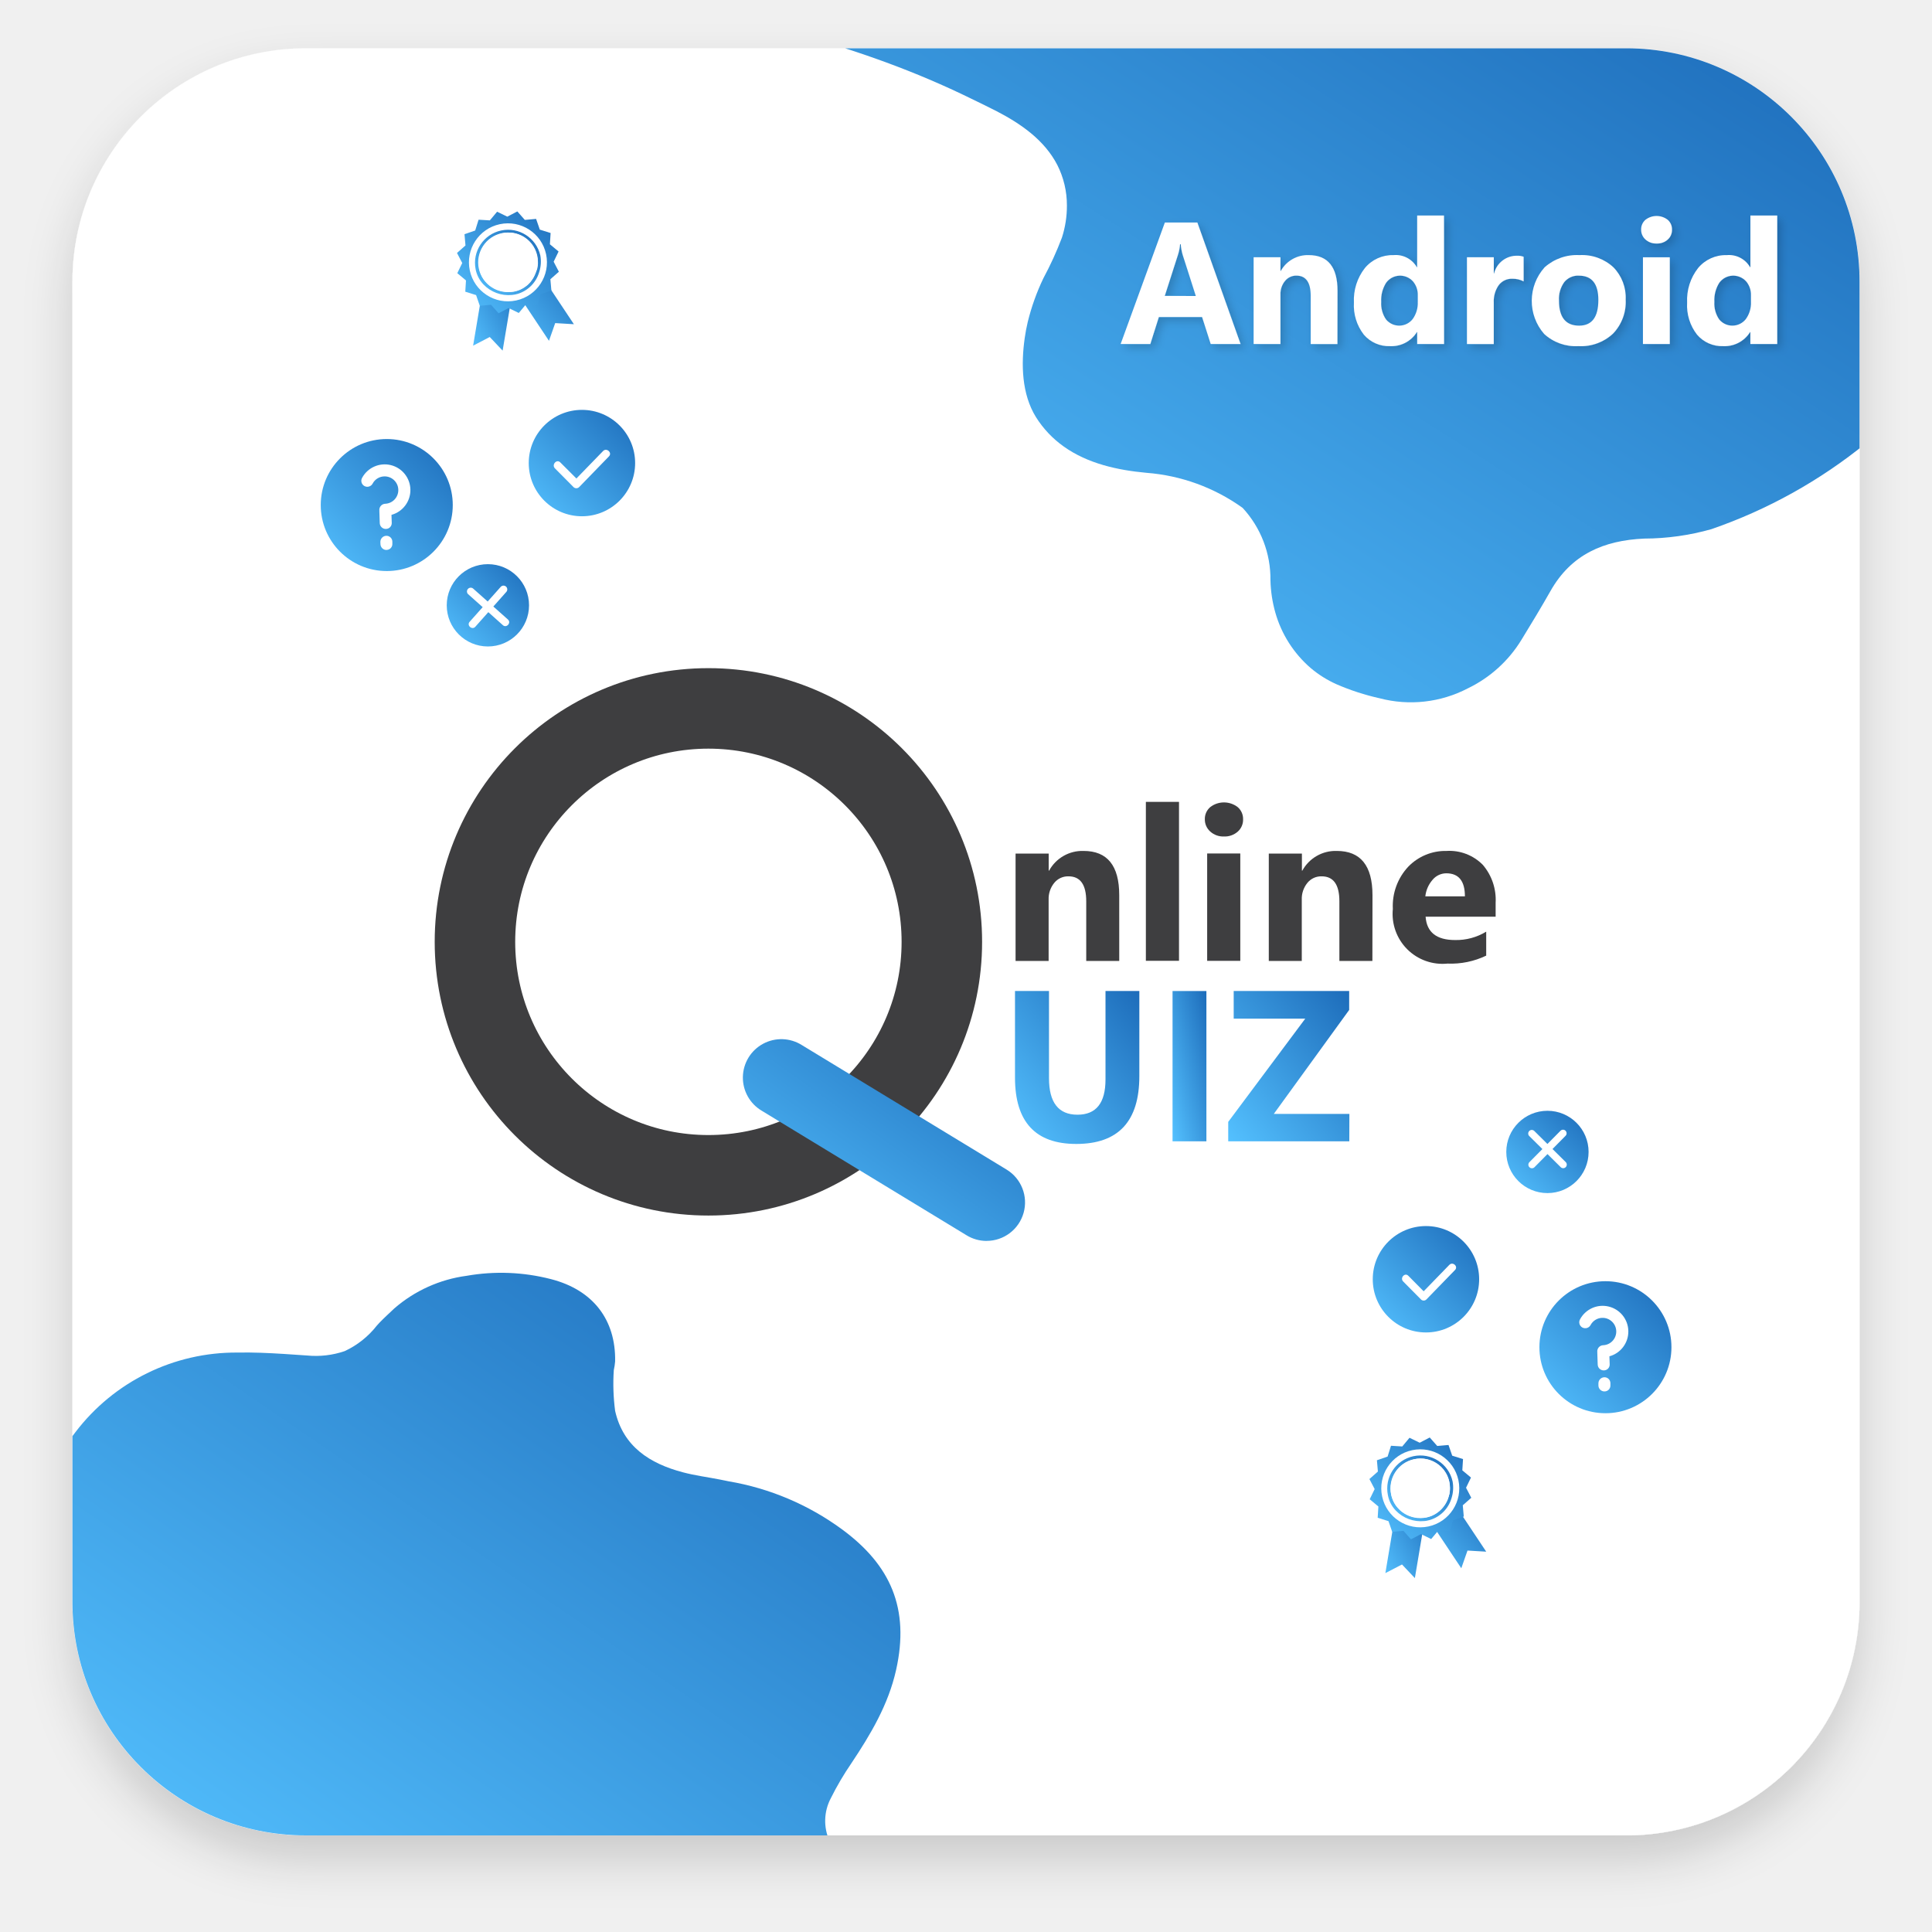
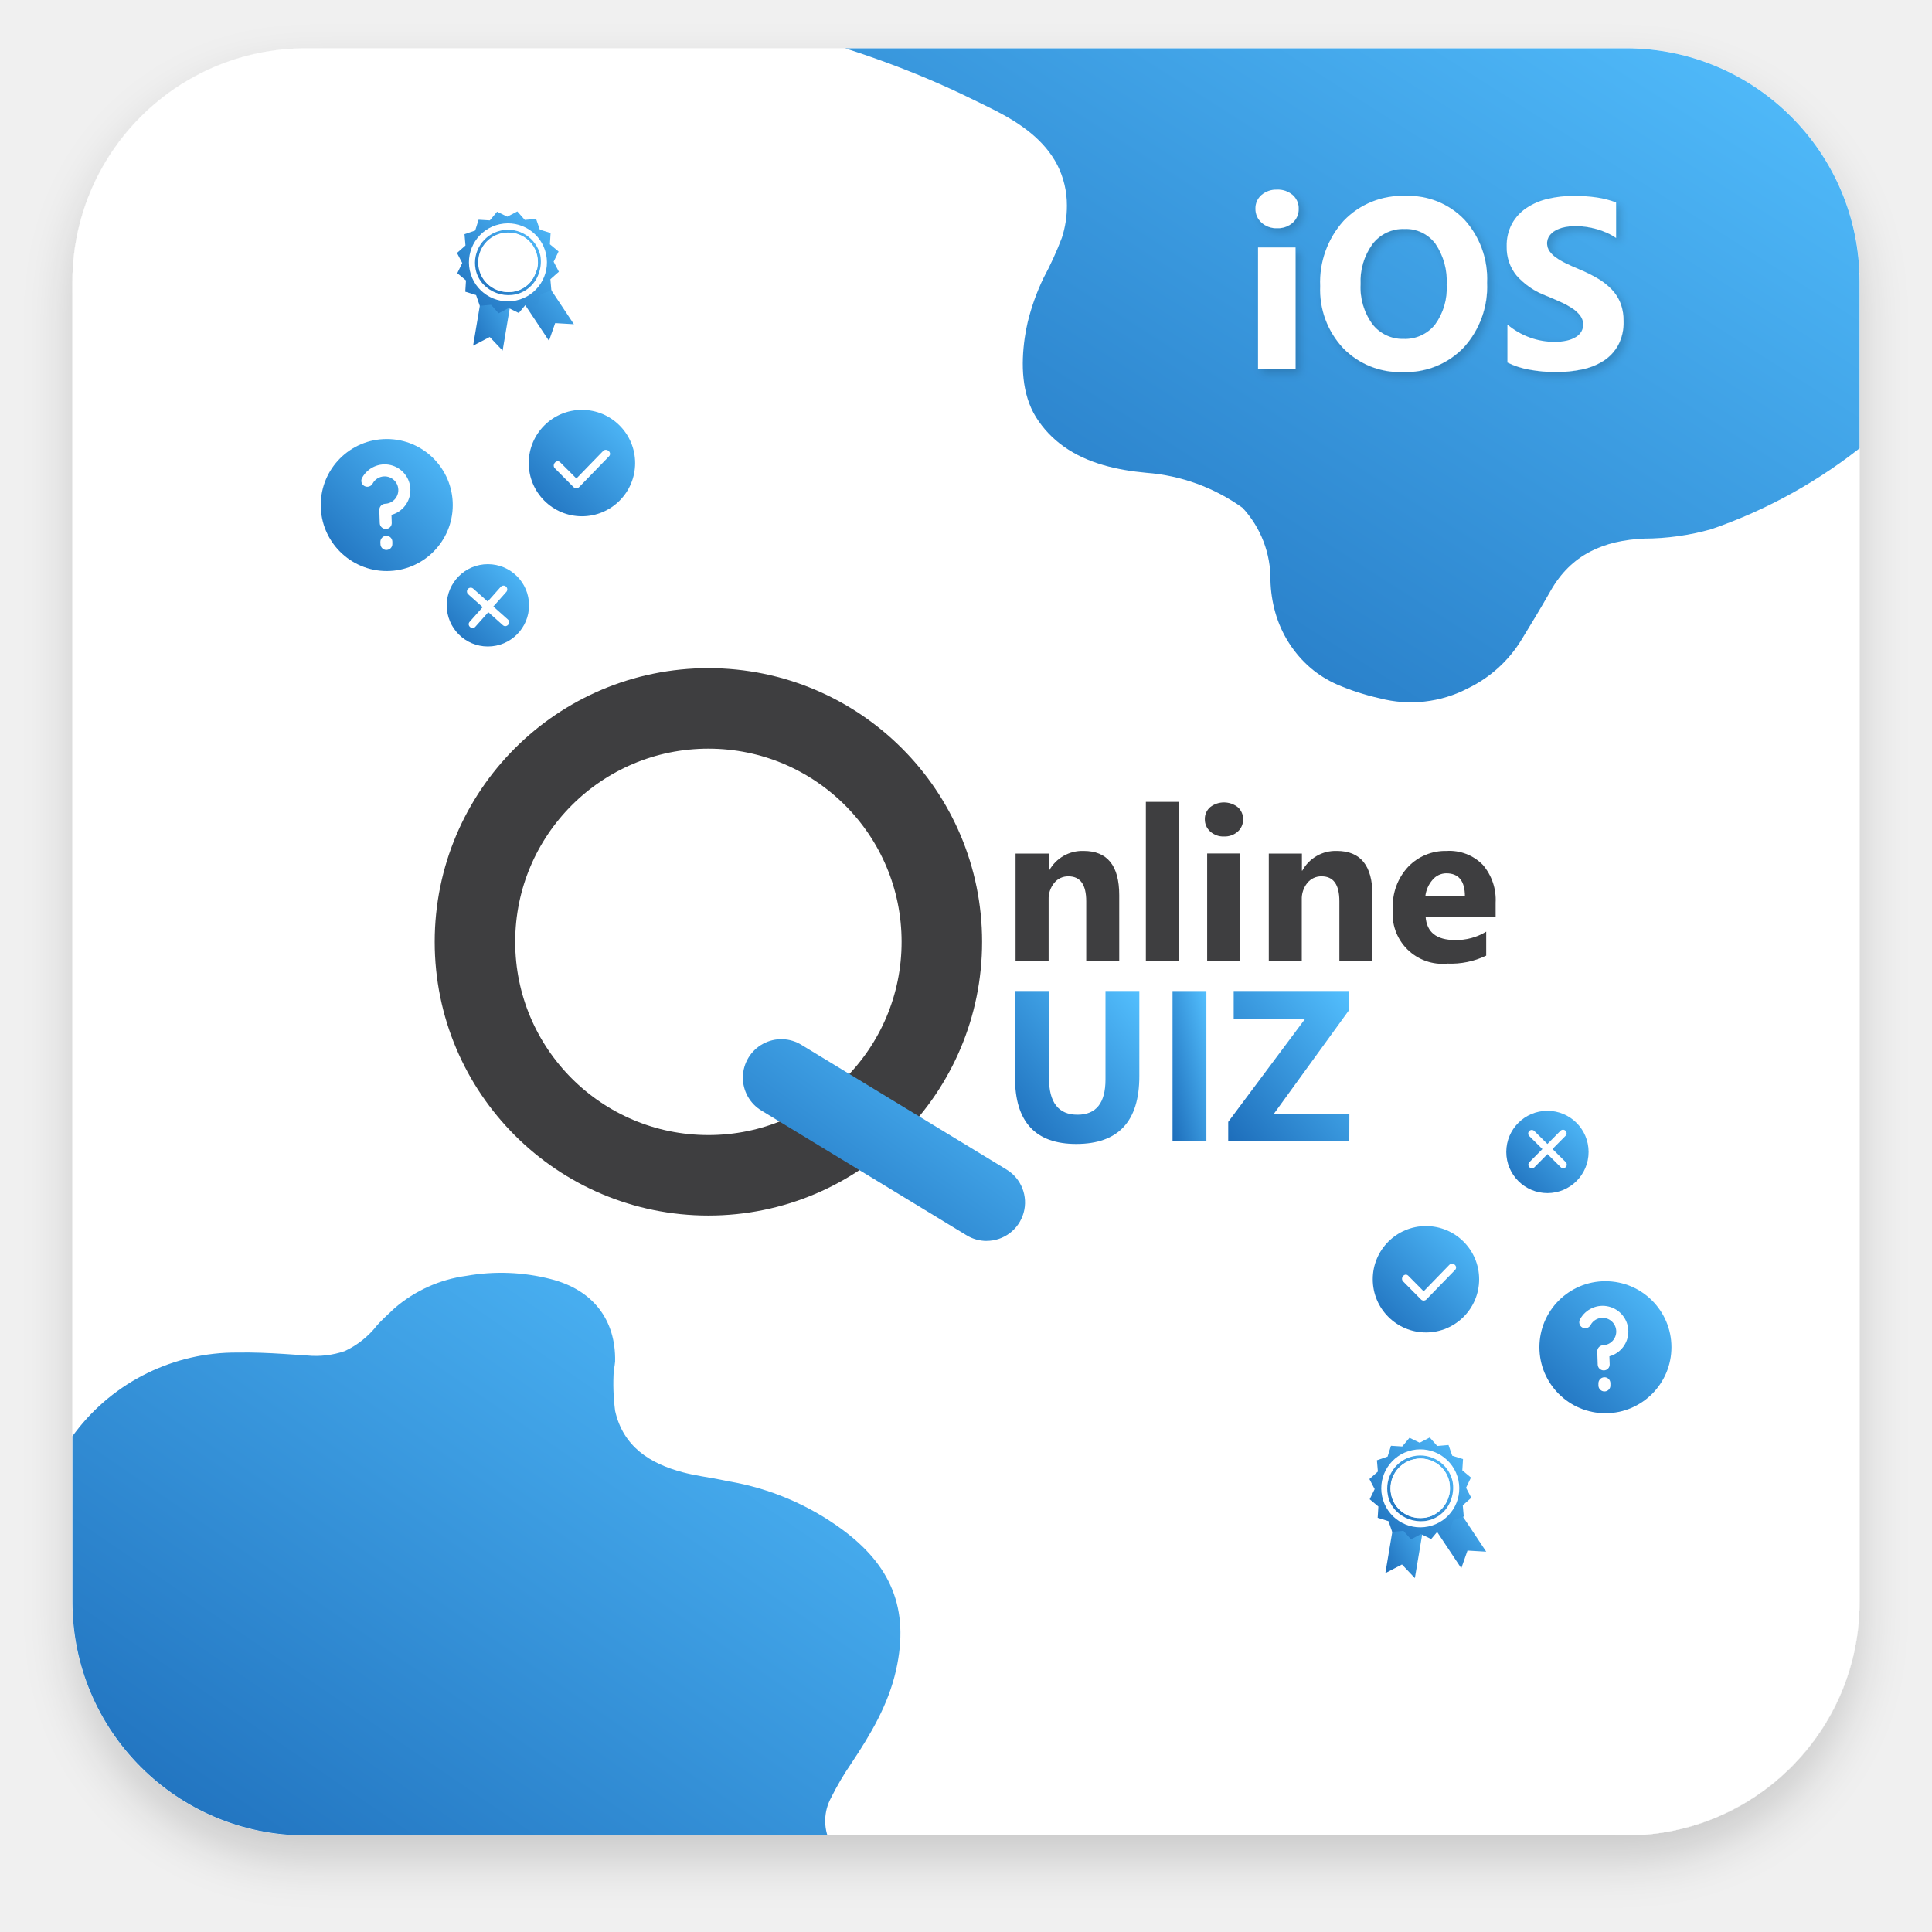
<svg xmlns="http://www.w3.org/2000/svg" width="240" height="240" viewBox="0 0 240 240">
  <defs>
    <linearGradient id="linear-gradient" y1="1" x2="1" gradientUnits="objectBoundingBox">
      <stop offset="0" stop-color="#00b3d5" />
      <stop offset="1" stop-color="#00e1d3" />
    </linearGradient>
    <filter id="Rectangle_1" x="0" y="0" width="240" height="240" filterUnits="userSpaceOnUse">
      <feOffset dy="3" input="SourceAlpha" />
      <feGaussianBlur stdDeviation="3" result="blur" />
      <feFlood flood-opacity="0.161" />
      <feComposite operator="in" in2="blur" />
      <feComposite in="SourceGraphic" />
    </filter>
    <clipPath id="clip-path">
      <rect id="Rectangle_2" data-name="Rectangle 2" width="222" height="222" rx="29" fill="url(#linear-gradient)" />
    </clipPath>
    <linearGradient id="linear-gradient-2" y1="1" x2="1" gradientUnits="objectBoundingBox">
-       <stop offset="0" stop-color="#54c1ff" />
-       <stop offset="1" stop-color="#1d6cba" />
+       <stop offset="0" stop-color="#1d6dba" />
+       <stop offset="1" stop-color="#53bffe" />
    </linearGradient>
-     <filter id="Path_18" x="138.211" y="26.639" width="17.896" height="18.094" filterUnits="userSpaceOnUse">
+     <filter id="Path_3294" x="154.954" y="22.554" width="8.37" height="25.291" filterUnits="userSpaceOnUse">
      <feOffset dx="0.5" dy="0.5" input="SourceAlpha" />
      <feGaussianBlur stdDeviation="0.5" result="blur-2" />
      <feFlood flood-opacity="0.161" />
      <feComposite operator="in" in2="blur-2" />
      <feComposite in="SourceGraphic" />
    </filter>
-     <filter id="Path_19" x="154.732" y="30.686" width="13.42" height="14.047" filterUnits="userSpaceOnUse">
+     <filter id="Path_3295" x="162.994" y="23.335" width="23.728" height="24.878" filterUnits="userSpaceOnUse">
      <feOffset dx="0.5" dy="0.5" input="SourceAlpha" />
      <feGaussianBlur stdDeviation="0.5" result="blur-3" />
      <feFlood flood-opacity="0.161" />
      <feComposite operator="in" in2="blur-3" />
      <feComposite in="SourceGraphic" />
    </filter>
-     <filter id="Path_20" x="167.188" y="25.768" width="14.196" height="19.232" filterUnits="userSpaceOnUse">
+     <filter id="Path_3296" x="186.171" y="23.335" width="17.517" height="24.878" filterUnits="userSpaceOnUse">
      <feOffset dx="0.5" dy="0.5" input="SourceAlpha" />
      <feGaussianBlur stdDeviation="0.5" result="blur-4" />
      <feFlood flood-opacity="0.161" />
      <feComposite operator="in" in2="blur-4" />
      <feComposite in="SourceGraphic" />
    </filter>
-     <filter id="Path_21" x="181.23" y="30.762" width="10.041" height="13.971" filterUnits="userSpaceOnUse">
-       <feOffset dx="0.5" dy="0.5" input="SourceAlpha" />
-       <feGaussianBlur stdDeviation="0.5" result="blur-5" />
-       <feFlood flood-opacity="0.161" />
-       <feComposite operator="in" in2="blur-5" />
-       <feComposite in="SourceGraphic" />
-     </filter>
-     <filter id="Path_22" x="189.281" y="30.686" width="14.665" height="14.307" filterUnits="userSpaceOnUse">
-       <feOffset dx="0.5" dy="0.5" input="SourceAlpha" />
-       <feGaussianBlur stdDeviation="0.5" result="blur-6" />
-       <feFlood flood-opacity="0.161" />
-       <feComposite operator="in" in2="blur-6" />
-       <feComposite in="SourceGraphic" />
-     </filter>
-     <filter id="Path_23" x="202.872" y="25.827" width="6.833" height="18.905" filterUnits="userSpaceOnUse">
-       <feOffset dx="0.5" dy="0.5" input="SourceAlpha" />
-       <feGaussianBlur stdDeviation="0.5" result="blur-7" />
-       <feFlood flood-opacity="0.161" />
-       <feComposite operator="in" in2="blur-7" />
-       <feComposite in="SourceGraphic" />
-     </filter>
-     <filter id="Path_24" x="208.585" y="25.768" width="14.195" height="19.233" filterUnits="userSpaceOnUse">
-       <feOffset dx="0.5" dy="0.5" input="SourceAlpha" />
-       <feGaussianBlur stdDeviation="0.5" result="blur-8" />
-       <feFlood flood-opacity="0.161" />
-       <feComposite operator="in" in2="blur-8" />
-       <feComposite in="SourceGraphic" />
-     </filter>
  </defs>
-   <g id="homelogo" transform="translate(5.858 2.858)">
+   <g id="homelogo1" transform="translate(5.858 2.858)">
    <g id="new_logo" data-name="new logo" transform="translate(3.142 3.142)">
      <g transform="matrix(1, 0, 0, 1, -9, -6)" filter="url(#Rectangle_1)">
        <rect id="Rectangle_1-2" data-name="Rectangle 1" width="222" height="222" rx="29" transform="translate(9 6)" fill="#fff" />
      </g>
      <g id="Group_1" data-name="Group 1" transform="translate(0 0)" clip-path="url(#clip-path)">
        <path id="Path_1" data-name="Path 1" d="M564.972,11.977V61.565a63.14,63.14,0,0,1-19.248,10.717,31,31,0,0,1-8.344,1.172c-5.039.223-9.078,1.963-11.65,6.513C524.577,82,523.363,84.006,522.141,86a15.876,15.876,0,0,1-6.685,6.062A15.29,15.29,0,0,1,504.5,93.29a29.578,29.578,0,0,1-5.323-1.728,13.486,13.486,0,0,1-3.24-2.03,14.22,14.22,0,0,1-4.387-6.883,16.16,16.16,0,0,1-.607-4.019,13,13,0,0,0-3.458-8.991,23.569,23.569,0,0,0-11.949-4.356c-3.572-.328-7.29-1.141-10.259-3.258a12.826,12.826,0,0,1-3.461-3.655c-1.786-2.88-1.86-6.573-1.4-9.824q.141-1,.375-1.994a27.975,27.975,0,0,1,1.949-5.446,42.271,42.271,0,0,0,2.3-5.041,12.805,12.805,0,0,0,.618-3.994,11.05,11.05,0,0,0-1.186-5.017c-1.6-3.106-4.537-5.135-7.56-6.7-1.018-.527-2.056-1.016-3.088-1.523q-2.6-1.275-5.267-2.411c-3.552-1.512-7.185-2.836-10.864-4.005l-1.42-.447Z" transform="translate(-342.123 -12.549)" fill="url(#linear-gradient-2)" />
        <path id="Path_2" data-name="Path 2" d="M114.888,745.19c-.962,4.3-3.155,7.986-5.559,11.59a36.142,36.142,0,0,0-2.539,4.318,6.028,6.028,0,0,0-.167,5.336H12v-49.5c.3-.435.61-.864.936-1.279a25.064,25.064,0,0,1,20.144-9.9c1.925-.038,3.849.051,5.772.172.951.06,1.9.127,2.856.192a11.1,11.1,0,0,0,4.689-.545,10.908,10.908,0,0,0,4-3.184l.156-.17.185-.2c.581-.607,1.21-1.165,1.817-1.748a17.145,17.145,0,0,1,8.984-4.052,24.766,24.766,0,0,1,10.478.413c5.216,1.34,8.067,5.042,7.969,10.228a8.182,8.182,0,0,1-.165,1.078A25.776,25.776,0,0,0,79.986,713c1,4.436,4.311,6.546,8.417,7.629,1.5.4,3.043.594,4.566.893l.654.132.458.094a33.2,33.2,0,0,1,14.066,5.95C114.209,732.142,116.6,737.55,114.888,745.19Z" transform="translate(-12.573 -543.735)" fill="url(#linear-gradient-2)" />
      </g>
      <path id="Path_3" data-name="Path 3" d="M554.245,549.419q0,8.415-7.839,8.413-7.6,0-7.606-8.224V538.83h4.223v10.836q0,4.534,3.541,4.534,3.476,0,3.478-4.376V538.83h4.205Z" transform="translate(-421.713 -421.727)" fill="url(#linear-gradient-2)" />
      <path id="Path_4" data-name="Path 4" d="M630.785,557.53H626.58V538.86h4.205Z" transform="translate(-489.922 -421.751)" fill="url(#linear-gradient-2)" />
      <path id="Path_5" data-name="Path 5" d="M672.441,557.507H657.4v-2.414l9.571-12.827H658.08V538.83h14.345v2.358L663.063,554.1h9.388Z" transform="translate(-513.826 -421.728)" fill="url(#linear-gradient-2)" />
      <path id="Path_6" data-name="Path 6" d="M552.028,474.665h-4.1v-7.41q0-3.112-2.223-3.1a2.2,2.2,0,0,0-1.758.822,3.122,3.122,0,0,0-.691,2.083v7.606H539.15V461.329h4.114v2.116h.053A4.708,4.708,0,0,1,547.6,461q4.427,0,4.427,5.494Z" transform="translate(-421.992 -361.294)" fill="#3e3e40" />
      <path id="Path_7" data-name="Path 7" d="M615.856,453.394H611.74V433.65h4.116Z" transform="translate(-478.396 -340.039)" fill="#3e3e40" />
      <path id="Path_8" data-name="Path 8" d="M646.911,438.184a2.4,2.4,0,0,1-1.707-.62,2,2,0,0,1-.667-1.516,1.922,1.922,0,0,1,.667-1.511,2.783,2.783,0,0,1,3.418,0,1.925,1.925,0,0,1,.667,1.511,1.976,1.976,0,0,1-.667,1.536A2.444,2.444,0,0,1,646.911,438.184Zm2.031,15.445h-4.116V440.293h4.116Z" transform="translate(-503.868 -340.272)" fill="#3e3e40" />
      <path id="Path_9" data-name="Path 9" d="M692.869,474.665h-4.1v-7.41q0-3.112-2.223-3.1a2.2,2.2,0,0,0-1.758.822,3.123,3.123,0,0,0-.691,2.083v7.606H680V461.329h4.114v2.116h.053A4.711,4.711,0,0,1,688.451,461q4.427,0,4.43,5.494Z" transform="translate(-531.386 -361.294)" fill="#3e3e40" />
      <path id="Path_10" data-name="Path 10" d="M761.769,469.163h-8.7q.207,2.9,3.659,2.9a7.137,7.137,0,0,0,3.87-1.042V474a10.13,10.13,0,0,1-4.805.989A6.2,6.2,0,0,1,749,468.2a7.137,7.137,0,0,1,1.927-5.261,6.421,6.421,0,0,1,4.741-1.945,5.826,5.826,0,0,1,4.512,1.731,6.677,6.677,0,0,1,1.589,4.714Zm-3.816-2.525q0-2.867-2.318-2.865a2.223,2.223,0,0,0-1.711.82,3.725,3.725,0,0,0-.889,2.045Z" transform="translate(-584.976 -361.288)" fill="#3e3e40" />
      <circle id="Ellipse_311" data-name="Ellipse 311" cx="29" cy="29" r="29" transform="translate(50 82)" fill="none" stroke="#3e3e40" stroke-width="10" />
      <path id="Path_12" data-name="Path 12" d="M227.892,301.52A5.112,5.112,0,1,0,233,306.632,5.112,5.112,0,0,0,227.892,301.52Zm1.856,7.577-1.807-1.616q-.811.907-1.616,1.816c-.4.445-1.111-.171-.7-.622l1.616-1.816-1.816-1.616a.469.469,0,0,1,.622-.7l1.816,1.616,1.616-1.816a.468.468,0,0,1,.7.622l-1.614,1.816,1.816,1.616C230.83,308.8,230.2,309.5,229.748,309.1Z" transform="translate(-176.281 -237.437)" fill-rule="evenodd" fill="url(#linear-gradient-2)" />
      <path id="Path_13" data-name="Path 13" d="M274.968,215.68a6.608,6.608,0,1,0,6.608,6.608,6.608,6.608,0,0,0-6.608-6.608Zm3.356,5.779-3.681,3.792a.5.5,0,0,1-.7.042l-2.329-2.347c-.445-.445.209-1.2.667-.74l2,2,3.314-3.414C278.029,220.343,278.771,221,278.324,221.459Z" transform="translate(-211.678 -170.764)" fill-rule="evenodd" fill="url(#linear-gradient-2)" />
      <path id="Path_14" data-name="Path 14" d="M161.539,231.88a8.2,8.2,0,1,0,8.2,8.2A8.2,8.2,0,0,0,161.539,231.88Zm-.013,13.781a.745.745,0,0,1-.769-.718l-.011-.273a.756.756,0,0,1,.72-.769.734.734,0,0,1,.769.718v.273a.727.727,0,0,1-.709.762Zm.6-4.368.033.987a.727.727,0,0,1-.72.769.747.747,0,0,1-.769-.718l-.053-1.578c0-.016.016-.018.013-.031s-.016-.016-.016-.031a.767.767,0,0,1,.718-.769,1.7,1.7,0,1,0-.116-3.4,1.68,1.68,0,0,0-1.429.889.749.749,0,0,1-1.022.309.74.74,0,0,1-.293-1.009,3.192,3.192,0,1,1,3.654,4.588Z" transform="translate(-122.495 -183.342)" fill-rule="evenodd" fill="url(#linear-gradient-2)" />
      <path id="Path_15" data-name="Path 15" d="M816.542,605.58a5.112,5.112,0,1,0,5.112,5.112A5.112,5.112,0,0,0,816.542,605.58Zm1.645,7-1.64-1.622-1.623,1.64a.445.445,0,0,1-.633-.625l1.625-1.64-1.64-1.622a.445.445,0,0,1,.625-.633l1.64,1.625,1.622-1.64a.444.444,0,0,1,.631.625l-1.623,1.64,1.64,1.622A.444.444,0,0,1,818.187,612.584Z" transform="translate(-633.314 -473.594)" fill-rule="evenodd" fill="url(#linear-gradient-2)" />
      <path id="Path_16" data-name="Path 16" d="M744.428,669.66a6.608,6.608,0,1,0,6.608,6.608A6.608,6.608,0,0,0,744.428,669.66Zm3.614,5.454-3.541,3.645a.478.478,0,0,1-.667.04l-2.234-2.254c-.431-.433.2-1.149.633-.713q.953.967,1.911,1.931l3.187-3.283C747.755,674.041,748.469,674.672,748.042,675.114Z" transform="translate(-576.291 -523.354)" fill-rule="evenodd" fill="url(#linear-gradient-2)" />
      <path id="Path_17" data-name="Path 17" d="M838.142,700.28a8.2,8.2,0,1,0,8.2,8.2,8.2,8.2,0,0,0-8.2-8.2Zm-.1,13.692a.747.747,0,0,1-.771-.718v-.273a.756.756,0,0,1,.718-.769.736.736,0,0,1,.771.718v.273a.729.729,0,0,1-.718.769Zm.593-4.368.036.987a.727.727,0,0,1-.72.769.747.747,0,0,1-.769-.718l-.053-1.578c0-.016.013-.018.013-.031s-.016-.016-.016-.031a.765.765,0,0,1,.718-.769,1.7,1.7,0,1,0-.116-3.4,1.68,1.68,0,0,0-1.429.889.751.751,0,0,1-1.025.309.742.742,0,0,1-.291-1.009,3.192,3.192,0,1,1,3.652,4.588Z" transform="translate(-647.71 -547.124)" fill-rule="evenodd" fill="url(#linear-gradient-2)" />
-       <g transform="matrix(1, 0, 0, 1, -9, -6)" filter="url(#Path_18)">
-         <path id="Path_18-2" data-name="Path 18" d="M612.466,127.014h-3.707l-1.073-3.356h-5.368l-1.062,3.356H597.57l5.494-15.094H607.1Zm-5.557-5.968-1.62-5.074a6.528,6.528,0,0,1-.253-1.358h-.084a5.8,5.8,0,0,1-.262,1.316l-1.642,5.112Z" transform="translate(-458.36 -84.28)" fill="#fff" />
-       </g>
-       <g transform="matrix(1, 0, 0, 1, -9, -6)" filter="url(#Path_19)">
-         <path id="Path_19-2" data-name="Path 19" d="M682.019,141.177H678.7v-6q0-2.5-1.778-2.5a1.778,1.778,0,0,0-1.42.667,2.516,2.516,0,0,0-.56,1.683v6.148H671.61v-10.78h3.334V132.1h.042a3.814,3.814,0,0,1,3.465-1.969q3.579,0,3.579,4.445Z" transform="translate(-515.88 -98.44)" fill="#fff" />
-       </g>
-       <g transform="matrix(1, 0, 0, 1, -9, -6)" filter="url(#Path_20)">
-         <path id="Path_20-2" data-name="Path 20" d="M738.566,123.965h-3.334v-1.483h-.042a3.729,3.729,0,0,1-3.334,1.747A4.092,4.092,0,0,1,728.6,122.8a5.923,5.923,0,0,1-1.231-3.985,6.437,6.437,0,0,1,1.358-4.283,4.445,4.445,0,0,1,3.556-1.611,3.024,3.024,0,0,1,2.9,1.5h.042V108h3.334Zm-3.263-5.241v-.811a2.549,2.549,0,0,0-.611-1.747,2.156,2.156,0,0,0-3.316.173,4.044,4.044,0,0,0-.622,2.385,3.481,3.481,0,0,0,.6,2.189,2.127,2.127,0,0,0,3.31-.042A3.376,3.376,0,0,0,735.3,118.724Z" transform="translate(-559.18 -81.23)" fill="#fff" />
-       </g>
-       <g transform="matrix(1, 0, 0, 1, -9, -6)" filter="url(#Path_21)">
-         <path id="Path_21-2" data-name="Path 21" d="M797.361,133.663a2.889,2.889,0,0,0-1.4-.327,2.02,2.02,0,0,0-1.7.8,3.49,3.49,0,0,0-.611,2.163v5.148H790.32v-10.78h3.334v2h.042a2.883,2.883,0,0,1,2.843-2.189,2.147,2.147,0,0,1,.822.127Z" transform="translate(-608.09 -98.71)" fill="#fff" />
-       </g>
-       <g transform="matrix(1, 0, 0, 1, -9, -6)" filter="url(#Path_22)">
-         <path id="Path_22-2" data-name="Path 22" d="M831.449,141.437a5.793,5.793,0,0,1-4.236-1.511,6.245,6.245,0,0,1,.058-8.284,6.021,6.021,0,0,1,4.328-1.511,5.723,5.723,0,0,1,4.21,1.511,5.377,5.377,0,0,1,1.527,4,5.7,5.7,0,0,1-1.574,4.243A5.838,5.838,0,0,1,831.449,141.437Zm.084-8.76a2.223,2.223,0,0,0-1.832.811,3.571,3.571,0,0,0-.653,2.294q0,3.112,2.507,3.112,2.387,0,2.389-3.189,0-3.025-2.411-3.023Z" transform="translate(-635.39 -98.44)" fill="#fff" />
-       </g>
-       <g transform="matrix(1, 0, 0, 1, -9, -6)" filter="url(#Path_23)">
-         <path id="Path_23-2" data-name="Path 23" d="M888.734,111.69a1.945,1.945,0,0,1-1.38-.5,1.611,1.611,0,0,1-.536-1.227,1.556,1.556,0,0,1,.536-1.22,2.252,2.252,0,0,1,2.763,0,1.556,1.556,0,0,1,.533,1.22,1.6,1.6,0,0,1-.533,1.242A1.96,1.96,0,0,1,888.734,111.69Zm1.643,12.485h-3.334V113.4h3.334Z" transform="translate(-682.95 -81.44)" fill="#fff" />
-       </g>
-       <g transform="matrix(1, 0, 0, 1, -9, -6)" filter="url(#Path_24)">
-         <path id="Path_24-2" data-name="Path 24" d="M923.713,123.965h-3.334v-1.483h-.04a3.729,3.729,0,0,1-3.334,1.747,4.084,4.084,0,0,1-3.252-1.427,5.9,5.9,0,0,1-1.233-3.985,6.436,6.436,0,0,1,1.358-4.283,4.445,4.445,0,0,1,3.556-1.611,3.027,3.027,0,0,1,2.907,1.5h.04V108h3.334Zm-3.263-5.241v-.811a2.548,2.548,0,0,0-.611-1.747,2.156,2.156,0,0,0-3.316.173,4.034,4.034,0,0,0-.62,2.385,3.49,3.49,0,0,0,.6,2.189,2.127,2.127,0,0,0,3.309-.042A3.375,3.375,0,0,0,920.45,118.724Z" transform="translate(-702.94 -81.23)" fill="#fff" />
-       </g>
      <path id="Path_25" data-name="Path 25" d="M240.905,137.919l-1.834-.309L237.46,147.2l2.065-1.076,1.6,1.691,1.611-9.593Z" transform="translate(-187.688 -110.261)" fill="url(#linear-gradient-2)" />
      <path id="Path_26" data-name="Path 26" d="M257.059,133.361l1.547-1.031,5.39,8.1-2.325-.138-.771,2.2-5.39-8.1Z" transform="translate(-201.704 -106.155)" fill="url(#linear-gradient-2)" />
      <path id="Path_27" data-name="Path 27" d="M241.047,110.688l-.613,1.265.651,1.247-1.056.931.124,1.4-1.329.458-.42,1.342-1.4-.084-.9,1.076-1.265-.613-1.245.651-.934-1.054-1.4.124-.46-1.331-1.342-.42.087-1.4-1.078-.9.613-1.265-.651-1.247,1.054-.931-.122-1.4,1.329-.458.42-1.342,1.4.084.9-1.078,1.267.616,1.247-.651.931,1.054,1.4-.124.46,1.331,1.342.42-.087,1.4Z" transform="translate(-180.659 -85.444)" fill="url(#linear-gradient-2)" />
      <path id="Path_28" data-name="Path 28" d="M244.692,116.218a4.845,4.845,0,1,1-5.75-3.725A4.845,4.845,0,0,1,244.692,116.218Z" transform="translate(-185.856 -90.643)" fill="#fff" />
      <path id="Path_29" data-name="Path 29" d="M246.615,118.989a4.109,4.109,0,0,0-8.039,1.7,3.778,3.778,0,0,0,.971,1.9,4.31,4.31,0,0,0,3.556,1.309c.118-.011.236-.029.353-.051a3.525,3.525,0,0,0,.351-.084,4,4,0,0,0,2.667-2.692A4.29,4.29,0,0,0,246.615,118.989Zm-.565,2.1a.142.142,0,0,1-.013.04c-.027.073-.056.144-.087.222s-.067.144-.1.222v.013q-.056.111-.12.222c-.042.071-.087.142-.136.209s-.093.131-.142.193v.013c-.047.058-.093.113-.142.169s-.122.131-.187.191l-.091.084-.1.08-.1.078a3.307,3.307,0,0,1-.642.391c-.029.016-.058.027-.089.04s-.118.049-.178.071l-.091.031a2.493,2.493,0,0,1-.251.073l-.049.013-.149.031-.147.024h-.049c-.084,0-.169.02-.256.024s-.153,0-.222,0a3.847,3.847,0,0,1-.68-.056l-.2-.04a.069.069,0,0,1-.029,0,4.082,4.082,0,0,1-.8-.278c-.069-.036-.138-.069-.2-.107s-.1-.058-.151-.089-.138-.087-.2-.133-.116-.084-.171-.129l-.164-.138-.016-.013c-.049-.044-.1-.089-.14-.136s-.1-.1-.142-.151h0c-.047-.053-.091-.109-.136-.164s-.08-.107-.116-.16-.071-.1-.1-.158a.082.082,0,0,1-.013-.022c-.024-.038-.044-.076-.067-.113a2.97,2.97,0,0,1-.2-.445c-.02-.049-.038-.1-.053-.151a1.4,1.4,0,0,1-.04-.138l-.027-.1c-.013-.056-.024-.111-.036-.169a3.737,3.737,0,0,1,2.845-4.388,3.63,3.63,0,0,1,4.445,3.556v.222a.82.82,0,0,1-.018.211h0a1.239,1.239,0,0,1-.029.2c-.011.071-.027.142-.042.222a4,4,0,0,1-.171.422Z" transform="translate(-188.495 -93.258)" fill="url(#linear-gradient-2)" />
      <path id="Path_30" data-name="Path 30" d="M244.8,124.9a3.7,3.7,0,1,1,2.845-4.388A3.737,3.737,0,0,1,244.8,124.9Z" transform="translate(-189.926 -94.694)" fill="#fff" />
      <path id="Path_31" data-name="Path 31" d="M748.405,819.437l-1.834-.307-1.611,9.591,2.065-1.074,1.6,1.691,1.611-9.593Z" transform="translate(-581.865 -639.302)" fill="url(#linear-gradient-2)" />
      <path id="Path_32" data-name="Path 32" d="M764.559,814.879l1.547-1.029,5.39,8.1-2.325-.138-.771,2.2-5.39-8.1Z" transform="translate(-595.873 -635.196)" fill="url(#linear-gradient-2)" />
      <path id="Path_33" data-name="Path 33" d="M748.547,792.2l-.613,1.267.651,1.245-1.056.933.125,1.4-1.329.46-.42,1.343-1.4-.087-.9,1.078-1.265-.616-1.247.651-.931-1.054-1.4.125-.46-1.329-1.343-.42.087-1.4-1.078-.9.616-1.265-.653-1.247,1.054-.931-.122-1.4,1.329-.46.42-1.342,1.4.087.9-1.078,1.267.614,1.245-.651.933,1.054,1.4-.122.46,1.329,1.342.42-.087,1.4Z" transform="translate(-574.818 -614.653)" fill="url(#linear-gradient-2)" />
      <path id="Path_34" data-name="Path 34" d="M752.191,797.732a4.845,4.845,0,1,1-5.75-3.727A4.846,4.846,0,0,1,752.191,797.732Z" transform="translate(-580.021 -619.858)" fill="#fff" />
      <path id="Path_35" data-name="Path 35" d="M754.121,800.5a4.108,4.108,0,0,0-8.035,1.714,3.779,3.779,0,0,0,.971,1.9,4.31,4.31,0,0,0,3.556,1.309,1.939,1.939,0,0,0,.353-.051,3.563,3.563,0,0,0,.351-.085,4,4,0,0,0,2.667-2.692A4.289,4.289,0,0,0,754.121,800.5Zm-.444,1.656c-.018.078-.038.155-.058.233s-.042.129-.064.193a.244.244,0,0,1-.029.082.156.156,0,0,1,0,.024c-.022.058-.047.118-.071.173a3.75,3.75,0,0,1-.236.445q-.059.1-.129.2h0c-.038.055-.078.109-.118.16-.018.025-.037.048-.058.071a3.552,3.552,0,0,1-.889.782l-.109.062a2.427,2.427,0,0,1-.222.116l-.124.06c-.049.022-.1.042-.149.06l-.091.031a2.535,2.535,0,0,1-.251.073l-.049.013-.149.031a1.01,1.01,0,0,0-.158.027h-.038a3.8,3.8,0,0,1-1.167-.022,1.252,1.252,0,0,1-.222-.042c-.08-.016-.142-.033-.211-.053h-.018c-.131-.04-.258-.084-.382-.133h-.02a3.791,3.791,0,0,1-.371-.178l-.02-.011c-.051-.027-.1-.058-.151-.089a3.488,3.488,0,0,1-.4-.284l-.136-.116a3.62,3.62,0,0,1-.3-.307c-.047-.053-.091-.109-.136-.164s-.08-.107-.116-.16-.071-.1-.1-.158a.082.082,0,0,1-.013-.022c-.024-.038-.045-.076-.067-.113a2.963,2.963,0,0,1-.2-.445c-.02-.049-.038-.1-.053-.151a1.378,1.378,0,0,1-.04-.138l-.027-.1c-.013-.056-.024-.111-.036-.169a3.737,3.737,0,0,1,2.845-4.387,3.629,3.629,0,0,1,4.445,3.556v.222a.949.949,0,0,1-.018.222h0a1.237,1.237,0,0,1-.029.2v.031a.918.918,0,0,1-.036.187l0-.018Z" transform="translate(-582.675 -622.474)" fill="url(#linear-gradient-2)" />
      <path id="Path_36" data-name="Path 36" d="M752.3,806.447a3.7,3.7,0,1,1,2.845-4.387A3.737,3.737,0,0,1,752.3,806.447Z" transform="translate(-584.098 -623.942)" fill="#fff" />
      <path id="Path_37" data-name="Path 37" d="M417.736,590.75a4.759,4.759,0,0,1-2.479-.7l-25.433-15.465a4.779,4.779,0,1,1,4.965-8.166l25.434,15.465a4.779,4.779,0,0,1-2.487,8.862Z" transform="translate(-304.184 -442.597)" fill="url(#linear-gradient-2)" />
+       <g id="iOS" transform="translate(-2874.361 1406.181)">
+         <g transform="matrix(1, 0, 0, 1, 2865.36, -1412.18)" filter="url(#Path_3294)">
+           <path id="Path_3294-2" data-name="Path 3294" d="M3024-1383.832a2.722,2.722,0,0,1-1.933-.7,2.258,2.258,0,0,1-.752-1.719,2.178,2.178,0,0,1,.752-1.711,2.812,2.812,0,0,1,1.933-.664,2.805,2.805,0,0,1,1.94.664,2.188,2.188,0,0,1,.745,1.711,2.249,2.249,0,0,1-.745,1.741A2.767,2.767,0,0,1,3024-1383.832Zm2.3,17.5h-4.662v-15.107h4.662Z" transform="translate(-2865.36 1412.18)" fill="#fff" />
+         </g>
+         <g transform="matrix(1, 0, 0, 1, 2865.36, -1412.18)" filter="url(#Path_3295)">
+           <path id="Path_3295-2" data-name="Path 3295" d="M3063.517-1363.644a9.847,9.847,0,0,1-7.406-2.958,10.618,10.618,0,0,1-2.862-7.708,11.378,11.378,0,0,1,2.906-8.114,10.062,10.062,0,0,1,7.7-3.1,9.6,9.6,0,0,1,7.325,2.965,10.933,10.933,0,0,1,2.8,7.819,11.2,11.2,0,0,1-2.9,8.04A9.95,9.95,0,0,1,3063.517-1363.644Zm.207-17.777a4.8,4.8,0,0,0-3.983,1.881,7.843,7.843,0,0,0-1.475,4.979,7.7,7.7,0,0,0,1.475,4.972,4.726,4.726,0,0,0,3.865,1.829,4.774,4.774,0,0,0,3.909-1.778,7.614,7.614,0,0,0,1.446-4.935,8.251,8.251,0,0,0-1.4-5.119A4.57,4.57,0,0,0,3063.724-1381.421Z" transform="translate(-2889.25 1409.86)" fill="#fff" />
+         </g>
+         <g transform="matrix(1, 0, 0, 1, 2865.36, -1412.18)" filter="url(#Path_3296)">
+           <path id="Path_3296-2" data-name="Path 3296" d="M3145.388-1364.824v-4.721a9.063,9.063,0,0,0,2.789,1.615,8.955,8.955,0,0,0,3.039.539,6.737,6.737,0,0,0,1.571-.162,3.676,3.676,0,0,0,1.121-.45,1.962,1.962,0,0,0,.671-.678,1.692,1.692,0,0,0,.221-.848,1.835,1.835,0,0,0-.354-1.107,3.822,3.822,0,0,0-.966-.9,10.139,10.139,0,0,0-1.453-.8q-.841-.383-1.814-.782a9.256,9.256,0,0,1-3.7-2.523,5.506,5.506,0,0,1-1.217-3.6,5.733,5.733,0,0,1,.664-2.84,5.64,5.64,0,0,1,1.807-1.955,8.105,8.105,0,0,1,2.648-1.128,13.606,13.606,0,0,1,3.187-.362,19.162,19.162,0,0,1,2.928.2,11.494,11.494,0,0,1,2.353.612v4.411a7.154,7.154,0,0,0-1.158-.649,9.227,9.227,0,0,0-1.291-.465,9.931,9.931,0,0,0-1.32-.273,9.374,9.374,0,0,0-1.247-.088,6.5,6.5,0,0,0-1.475.155,3.786,3.786,0,0,0-1.121.435,2.161,2.161,0,0,0-.708.671,1.588,1.588,0,0,0-.251.878,1.677,1.677,0,0,0,.28.952,3.2,3.2,0,0,0,.8.8,8.45,8.45,0,0,0,1.254.738q.738.361,1.667.745a18.585,18.585,0,0,1,2.279,1.128,8.117,8.117,0,0,1,1.733,1.35,5.266,5.266,0,0,1,1.106,1.719,6.075,6.075,0,0,1,.384,2.25,6.028,6.028,0,0,1-.671,2.973,5.448,5.448,0,0,1-1.822,1.947,7.889,7.889,0,0,1-2.677,1.07,15.482,15.482,0,0,1-3.224.325,17.929,17.929,0,0,1-3.312-.3A9.99,9.99,0,0,1,3145.388-1364.824Z" transform="translate(-2958.13 1409.86)" fill="#fff" />
+         </g>
+       </g>
    </g>
  </g>
</svg>
